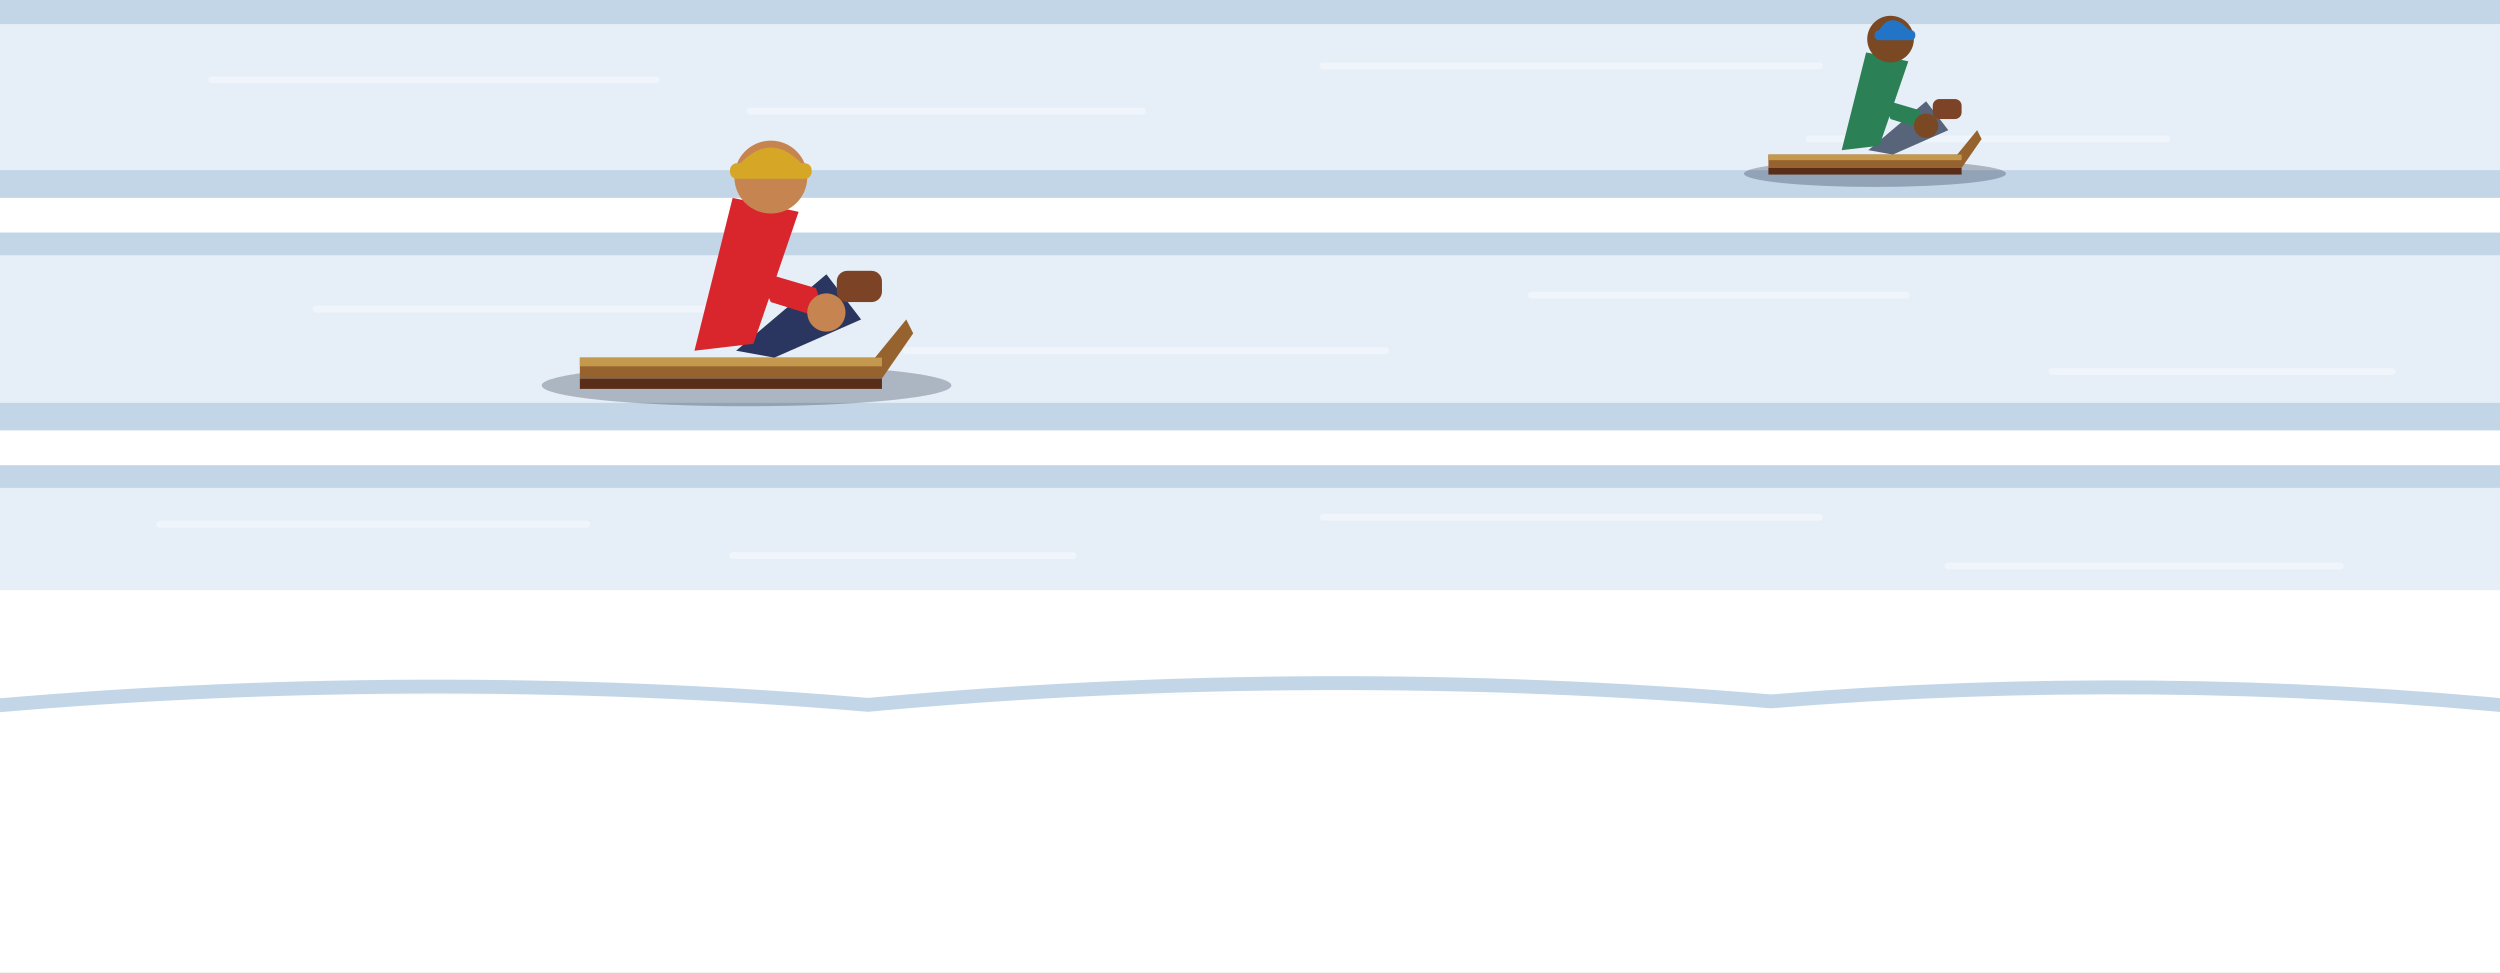
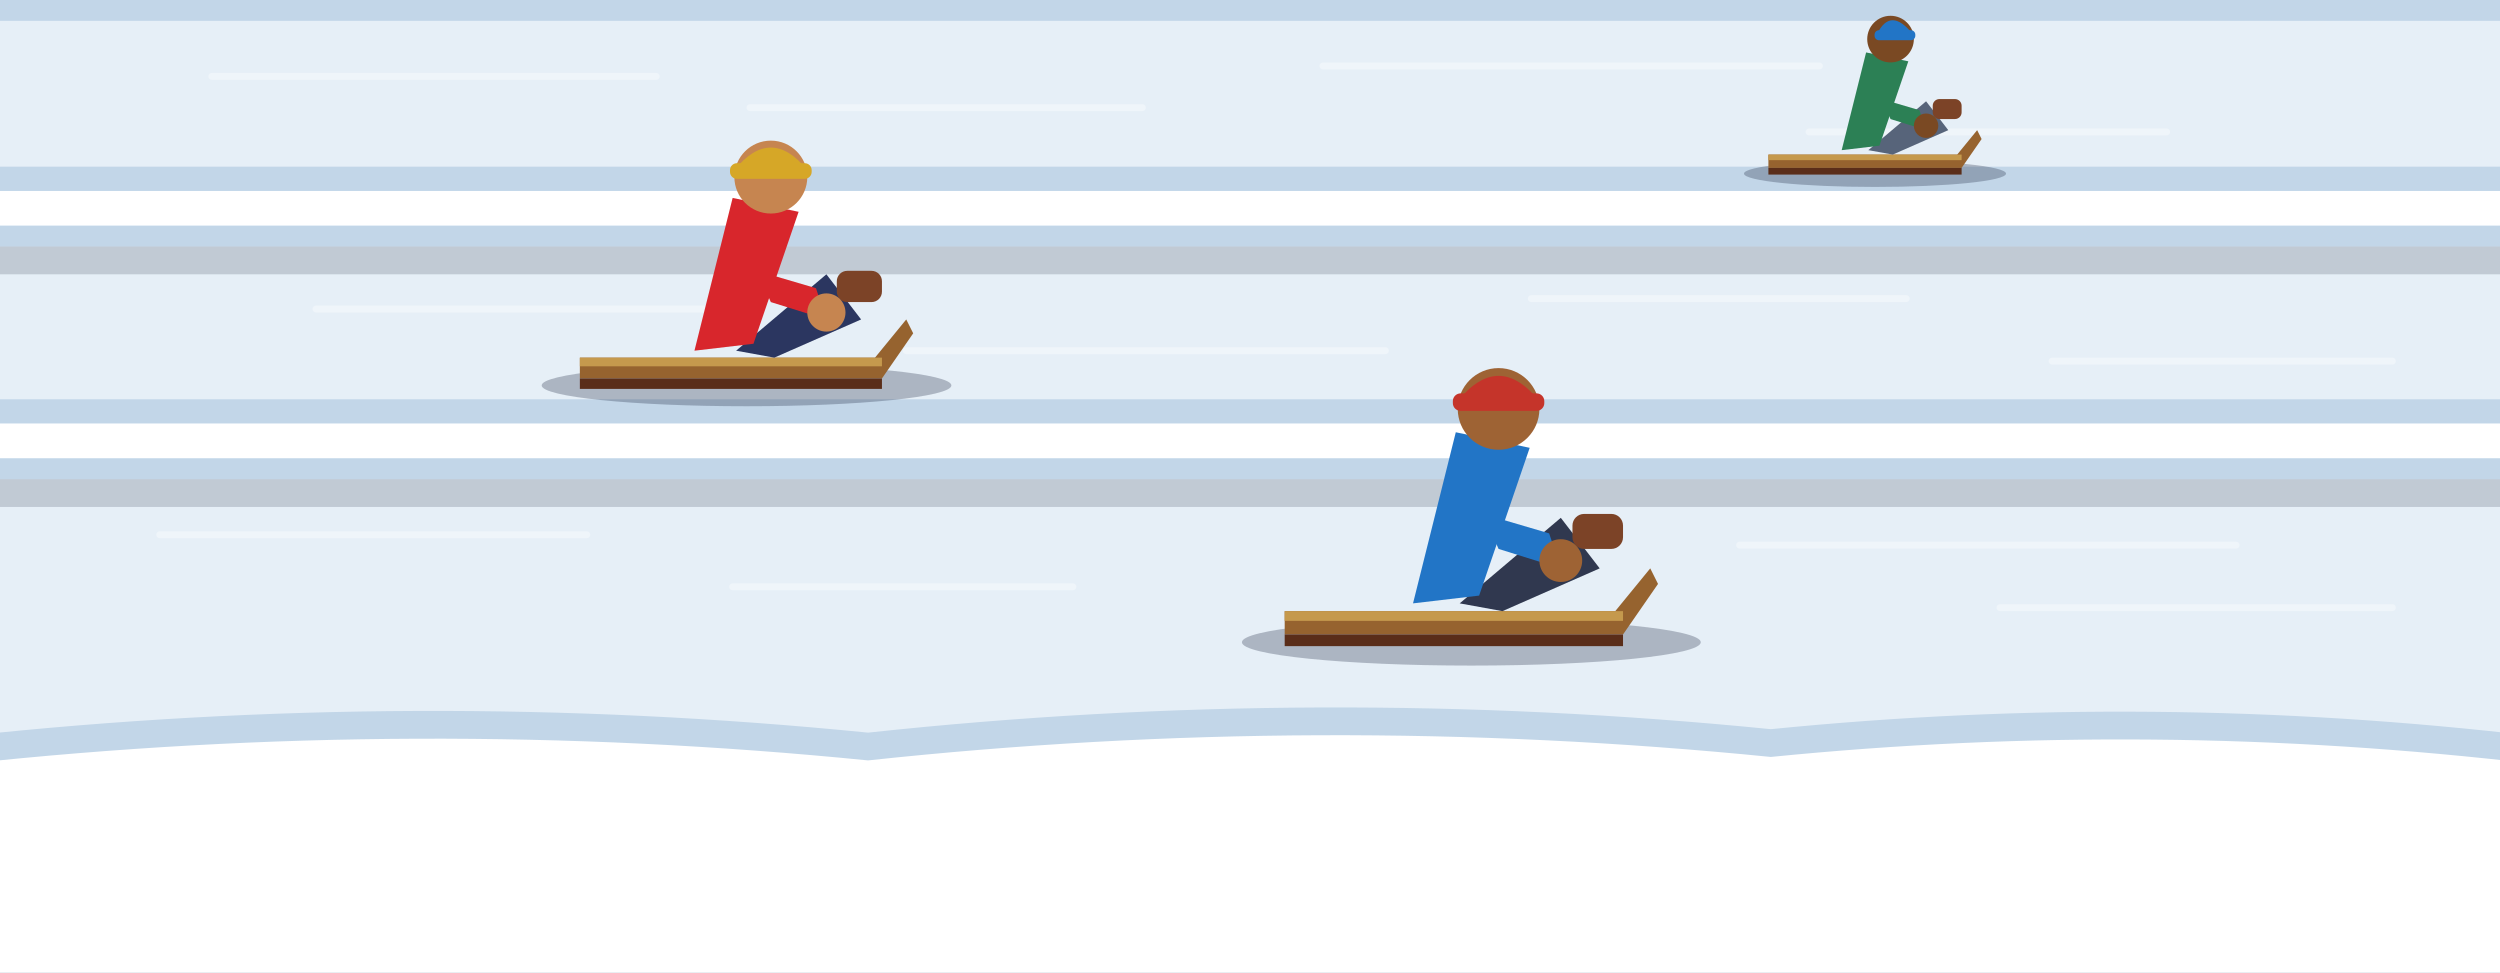
<svg xmlns="http://www.w3.org/2000/svg" width="1440" height="560" viewBox="0 0 1440 560" shape-rendering="geometricPrecision">
-   <rect x="0" y="0" width="1440" height="14" fill="#c2d6e8" />
-   <rect x="0" y="14" width="1440" height="326" fill="#e6eff7" />
-   <rect x="0" y="340" width="1440" height="60" fill="#ffffff" />
-   <rect x="0" y="400" width="1440" height="160" fill="#ffffff" />
-   <rect x="0" y="98" width="1440" height="16" fill="#c2d6e8" />
-   <rect x="0" y="114" width="1440" height="20" fill="#ffffff" />
-   <rect x="0" y="134" width="1440" height="13" fill="#c2d6e8" />
-   <rect x="0" y="232" width="1440" height="16" fill="#c2d6e8" />
-   <rect x="0" y="248" width="1440" height="20" fill="#ffffff" />
-   <rect x="0" y="268" width="1440" height="13" fill="#c2d6e8" />
-   <rect x="120" y="44" width="260" height="4" rx="2" fill="#ffffff" opacity="0.35" />
-   <rect x="430" y="62" width="230" height="4" rx="2" fill="#ffffff" opacity="0.35" />
+   <rect x="0" y="0" width="1440" height="560" fill="#e6eff7" />
+   <rect x="0" y="0" width="1440" height="12" fill="#c2d6e8" />
+   <rect x="0" y="96" width="1440" height="14" fill="#c2d6e8" />
+   <rect x="0" y="110" width="1440" height="20" fill="#ffffff" />
+   <rect x="0" y="130" width="1440" height="12" fill="#c2d6e8" />
+   <rect x="0" y="142" width="1440" height="16" fill="#16203a" opacity="0.18" />
+   <rect x="0" y="230" width="1440" height="14" fill="#c2d6e8" />
+   <rect x="0" y="244" width="1440" height="20" fill="#ffffff" />
+   <rect x="0" y="264" width="1440" height="12" fill="#c2d6e8" />
+   <rect x="0" y="276" width="1440" height="16" fill="#16203a" opacity="0.18" />
+   <rect x="120" y="42" width="260" height="4" rx="2" fill="#ffffff" opacity="0.35" />
+   <rect x="430" y="60" width="230" height="4" rx="2" fill="#ffffff" opacity="0.35" />
  <rect x="760" y="36" width="290" height="4" rx="2" fill="#ffffff" opacity="0.35" />
-   <rect x="1040" y="78" width="210" height="4" rx="2" fill="#ffffff" opacity="0.35" />
+   <rect x="1040" y="74" width="210" height="4" rx="2" fill="#ffffff" opacity="0.35" />
  <rect x="180" y="176" width="240" height="4" rx="2" fill="#ffffff" opacity="0.35" />
  <rect x="520" y="200" width="280" height="4" rx="2" fill="#ffffff" opacity="0.35" />
-   <rect x="880" y="168" width="220" height="4" rx="2" fill="#ffffff" opacity="0.35" />
-   <rect x="1180" y="212" width="200" height="4" rx="2" fill="#ffffff" opacity="0.35" />
-   <rect x="90" y="300" width="250" height="4" rx="2" fill="#ffffff" opacity="0.35" />
-   <rect x="420" y="318" width="200" height="4" rx="2" fill="#ffffff" opacity="0.35" />
-   <rect x="760" y="296" width="290" height="4" rx="2" fill="#ffffff" opacity="0.35" />
-   <rect x="1120" y="324" width="230" height="4" rx="2" fill="#ffffff" opacity="0.35" />
+   <rect x="880" y="170" width="220" height="4" rx="2" fill="#ffffff" opacity="0.35" />
+   <rect x="1180" y="206" width="200" height="4" rx="2" fill="#ffffff" opacity="0.35" />
+   <rect x="90" y="306" width="250" height="4" rx="2" fill="#ffffff" opacity="0.35" />
+   <rect x="420" y="336" width="200" height="4" rx="2" fill="#ffffff" opacity="0.35" />
+   <rect x="1000" y="312" width="290" height="4" rx="2" fill="#ffffff" opacity="0.35" />
+   <rect x="1150" y="348" width="230" height="4" rx="2" fill="#ffffff" opacity="0.35" />
+   <ellipse cx="1080.0" cy="100.0" rx="75.47" ry="7.68" fill="#16203a" opacity="0.28" />
+   <path d="M 1018.6 96.72 L 1129.89 96.72 L 1141.4 80.09 L 1138.84 74.97 L 1127.33 89.04 L 1018.6 89.04 Z" fill="#96632f" />
+   <rect x="1018.6" y="89.04" width="111.29" height="3.2" fill="#c5994d" />
+   <rect x="1018.6" y="96.72" width="111.29" height="3.84" fill="#5a2d19" />
+   <path d="M 1076.16 86.49 L 1109.42 58.34 L 1122.21 74.97 L 1090.23 89.04 Z" fill="#57647a" />
+   <rect x="1113.26" y="57.06" width="16.63" height="11.51" rx="3.84" fill="#7c4327" />
+   <path d="M 1060.81 86.49 L 1082.56 83.93 L 1099.19 35.32 L 1074.88 30.2 Z" fill="#2c8055" />
+   <path d="M 1083.84 57.06 L 1105.58 63.46 L 1109.42 74.97 L 1088.95 68.58 Z" fill="#2c8055" />
+   <circle cx="1109.42" cy="72.42" r="7.04" fill="#7a4923" />
+   <circle cx="1088.95" cy="22.53" r="13.43" fill="#7a4923" />
+   <path d="M 1081.0 19.97 Q 1088.95 3.34 1101.96 19.97 Z" fill="#2275c6" />
+   <rect x="1079.75" y="17.41" width="23.47" height="5.76" rx="2.56" fill="#2275c6" />
  <ellipse cx="430" cy="222" rx="118" ry="12" fill="#16203a" opacity="0.28" />
  <path d="M 334 218 L 508 218 L 526 192 L 522 184 L 504 206 L 334 206 Z" fill="#96632f" />
  <rect x="334" y="206" width="174" height="5" fill="#c5994d" />
  <rect x="334" y="218" width="174" height="6" fill="#5a2d19" />
  <path d="M 424 202 L 476 158 L 496 184 L 446 206 Z" fill="#2b3660" />
  <rect x="482" y="156" width="26" height="18" rx="6" fill="#7c4327" />
  <path d="M 400 202 L 434 198 L 460 122 L 422 114 Z" fill="#d8262c" />
  <path d="M 436 156 L 470 166 L 476 184 L 444 174 Z" fill="#d8262c" />
  <circle cx="476" cy="180" r="11" fill="#c68550" />
  <circle cx="444" cy="102" r="21" fill="#c68550" />
  <path d="M 423 98 Q 444 72 465 98 Z" fill="#d6a727" />
  <rect x="420.48" y="94" width="47.04" height="9" rx="4" fill="#d6a727" />
-   <ellipse cx="1080.0" cy="100.0" rx="75.47" ry="7.68" fill="#16203a" opacity="0.28" />
-   <path d="M 1018.6 96.72 L 1129.89 96.72 L 1141.4 80.09 L 1138.84 74.97 L 1127.33 89.04 L 1018.6 89.04 Z" fill="#96632f" />
-   <rect x="1018.6" y="89.04" width="111.29" height="3.2" fill="#c5994d" />
-   <rect x="1018.6" y="96.72" width="111.29" height="3.84" fill="#5a2d19" />
-   <path d="M 1076.16 86.49 L 1109.42 58.34 L 1122.21 74.97 L 1090.23 89.04 Z" fill="#57647a" />
-   <rect x="1113.26" y="57.06" width="16.63" height="11.51" rx="3.84" fill="#7c4327" />
-   <path d="M 1060.81 86.49 L 1082.56 83.93 L 1099.19 35.32 L 1074.88 30.2 Z" fill="#2c8055" />
-   <path d="M 1083.84 57.06 L 1105.58 63.46 L 1109.42 74.97 L 1088.95 68.58 Z" fill="#2c8055" />
-   <circle cx="1109.42" cy="72.42" r="7.04" fill="#7a4923" />
-   <circle cx="1088.95" cy="22.53" r="13.43" fill="#7a4923" />
-   <path d="M 1081.0 19.97 Q 1088.95 3.34 1101.96 19.97 Z" fill="#2275c6" />
-   <rect x="1079.75" y="17.41" width="23.47" height="5.76" rx="2.56" fill="#2275c6" />
-   <path d="M -20 404 Q 240 380 500 402 Q 760 378 1020 400 Q 1240 382 1460 404 L 1460 396 L -20 396 Z" fill="#ffffff" />
-   <path d="M -20 412 Q 240 388 500 410 Q 760 386 1020 408 Q 1240 390 1460 412 L 1460 404 Q 1240 382 1020 400 Q 760 378 500 402 Q 240 380 -20 404 Z" fill="#c2d6e8" />
+   <g transform="translate(365.9 121.3) scale(1.12)">
+     <ellipse cx="430" cy="222" rx="118" ry="12" fill="#16203a" opacity="0.28" />
+     <path d="M 334 218 L 508 218 L 526 192 L 522 184 L 504 206 L 334 206 Z" fill="#96632f" />
+     <rect x="334" y="206" width="174" height="5" fill="#c5994d" />
+     <rect x="334" y="218" width="174" height="6" fill="#5a2d19" />
+     <path d="M 424 202 L 476 158 L 496 184 L 446 206 Z" fill="#30384f" />
+     <rect x="482" y="156" width="26" height="18" rx="6" fill="#7c4327" />
+     <path d="M 400 202 L 434 198 L 460 122 L 422 114 Z" fill="#2275c6" />
+     <path d="M 436 156 L 470 166 L 476 184 L 444 174 Z" fill="#2275c6" />
+     <circle cx="476" cy="180" r="11" fill="#9e6334" />
+     <circle cx="444" cy="102" r="21" fill="#9e6334" />
+     <path d="M 423 98 Q 444 72 465 98 Z" fill="#c5342a" />
+     <rect x="420.48" y="94" width="47.04" height="9" rx="4" fill="#c5342a" />
+   </g>
+   <path d="M -20 424 Q 240 396 500 422 Q 760 394 1020 420 Q 1240 398 1460 424 L 1460 560 L -20 560 Z" fill="#c2d6e8" />
+   <path d="M -20 440 Q 240 412 500 438 Q 760 410 1020 436 Q 1240 414 1460 440 L 1460 560 L -20 560 Z" fill="#ffffff" />
</svg>
